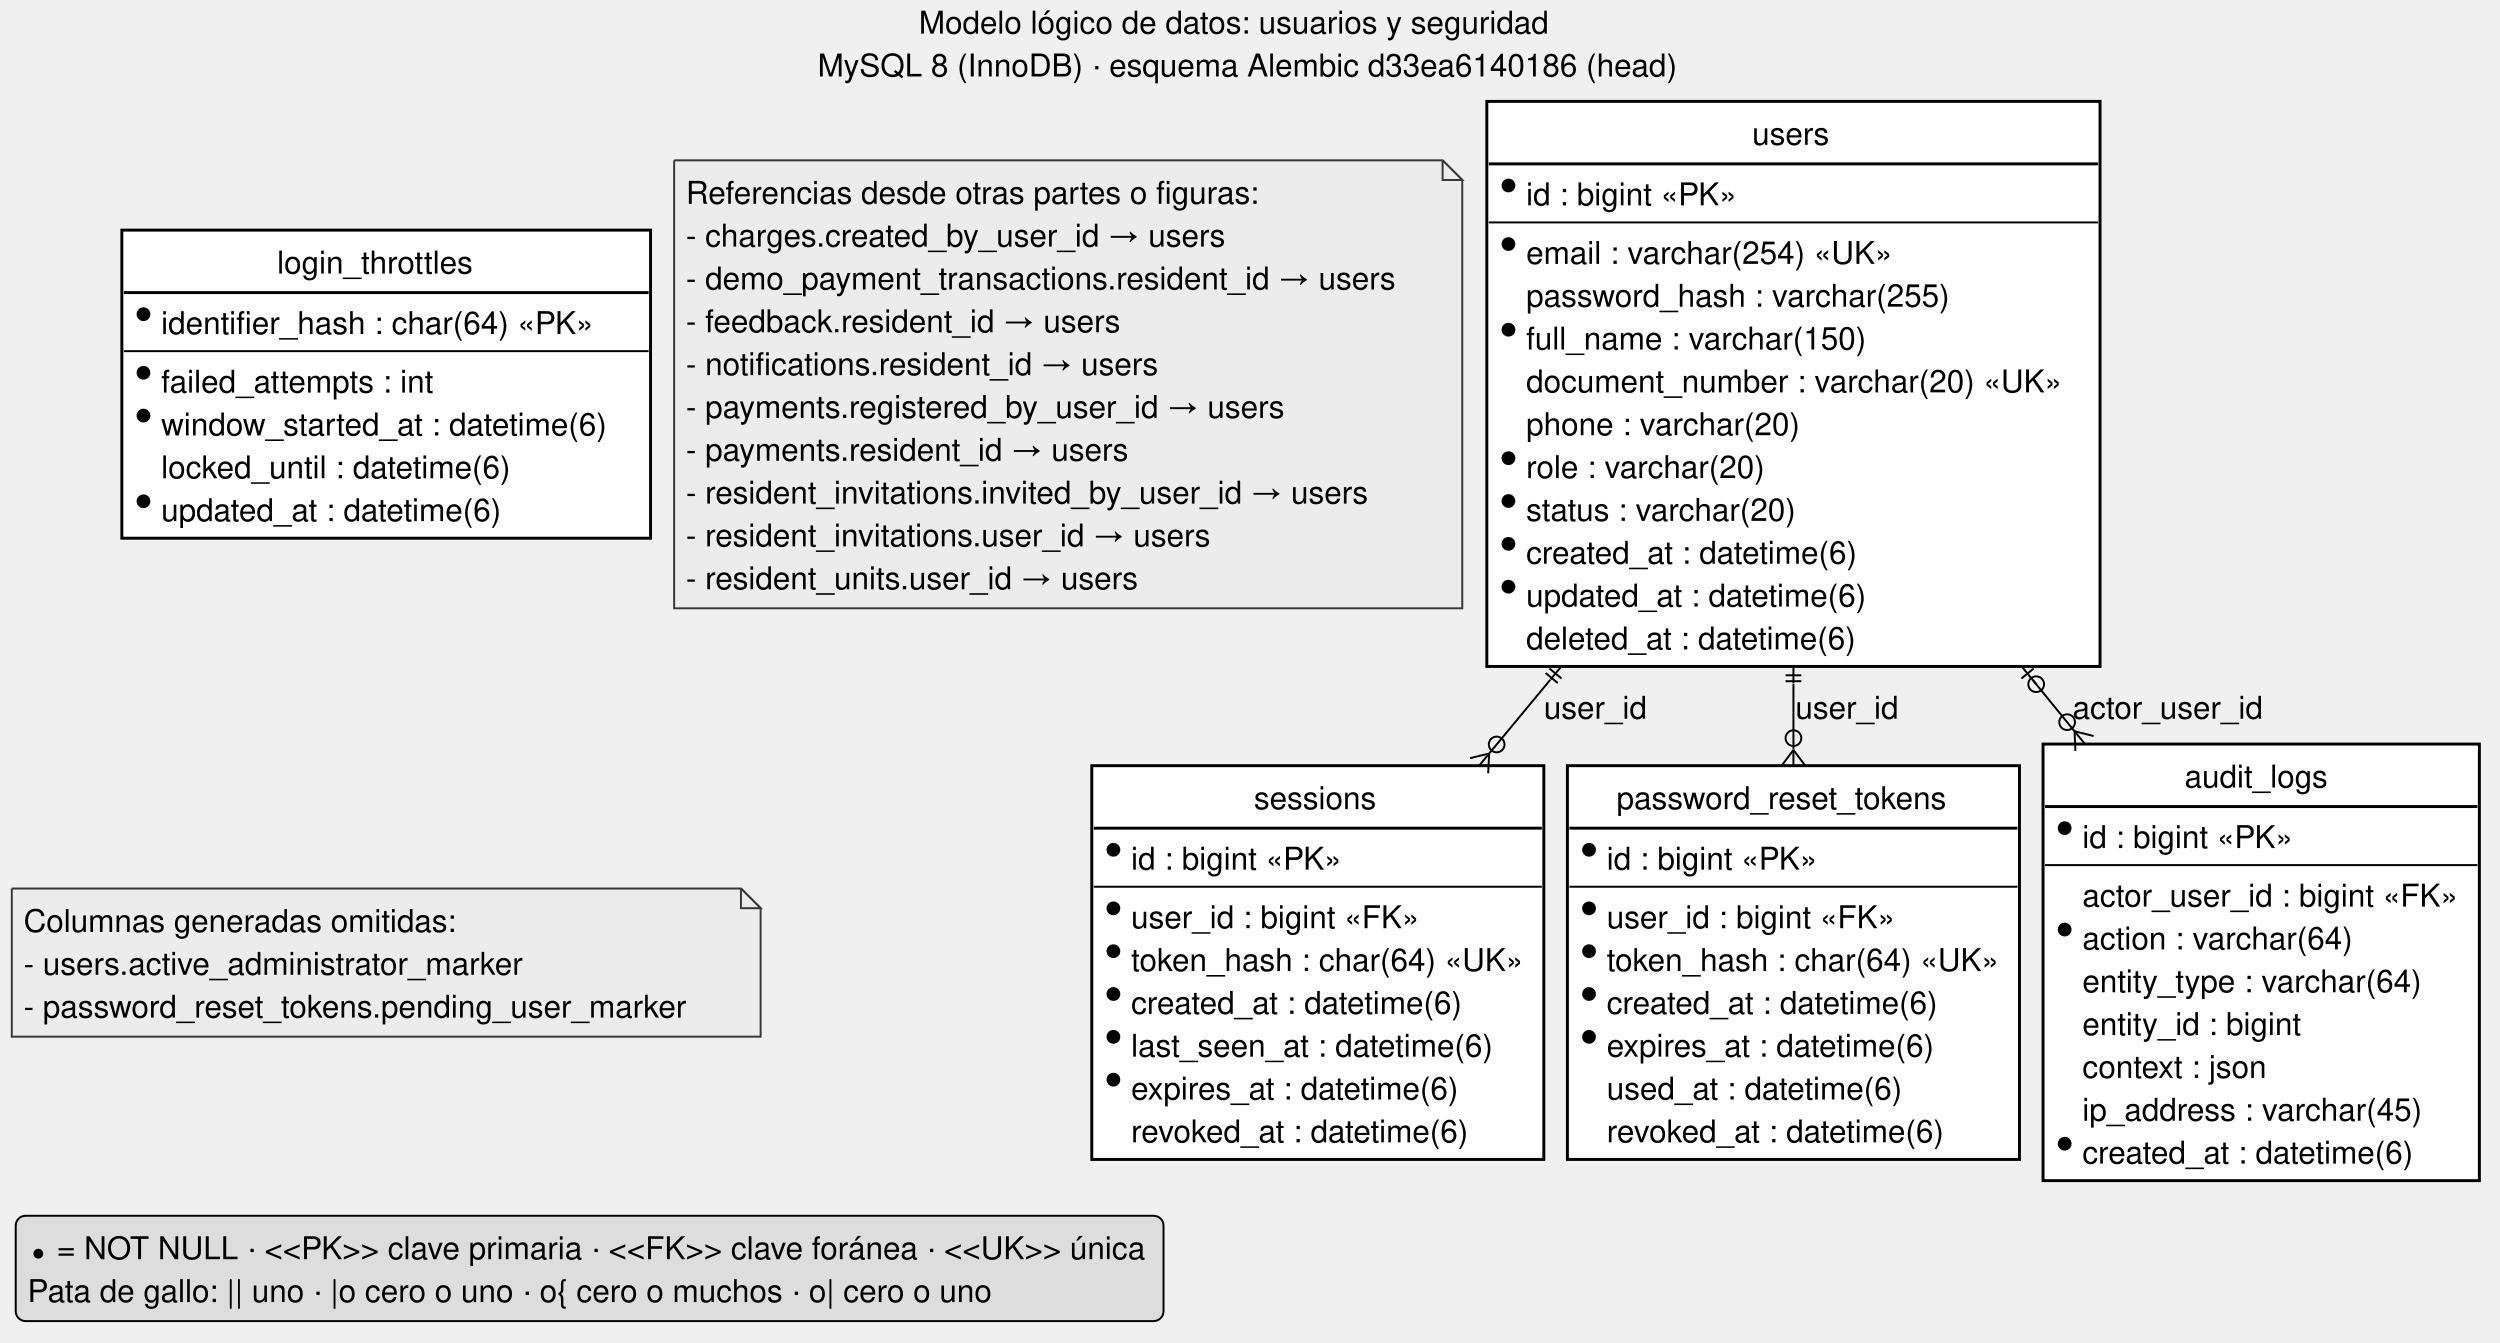
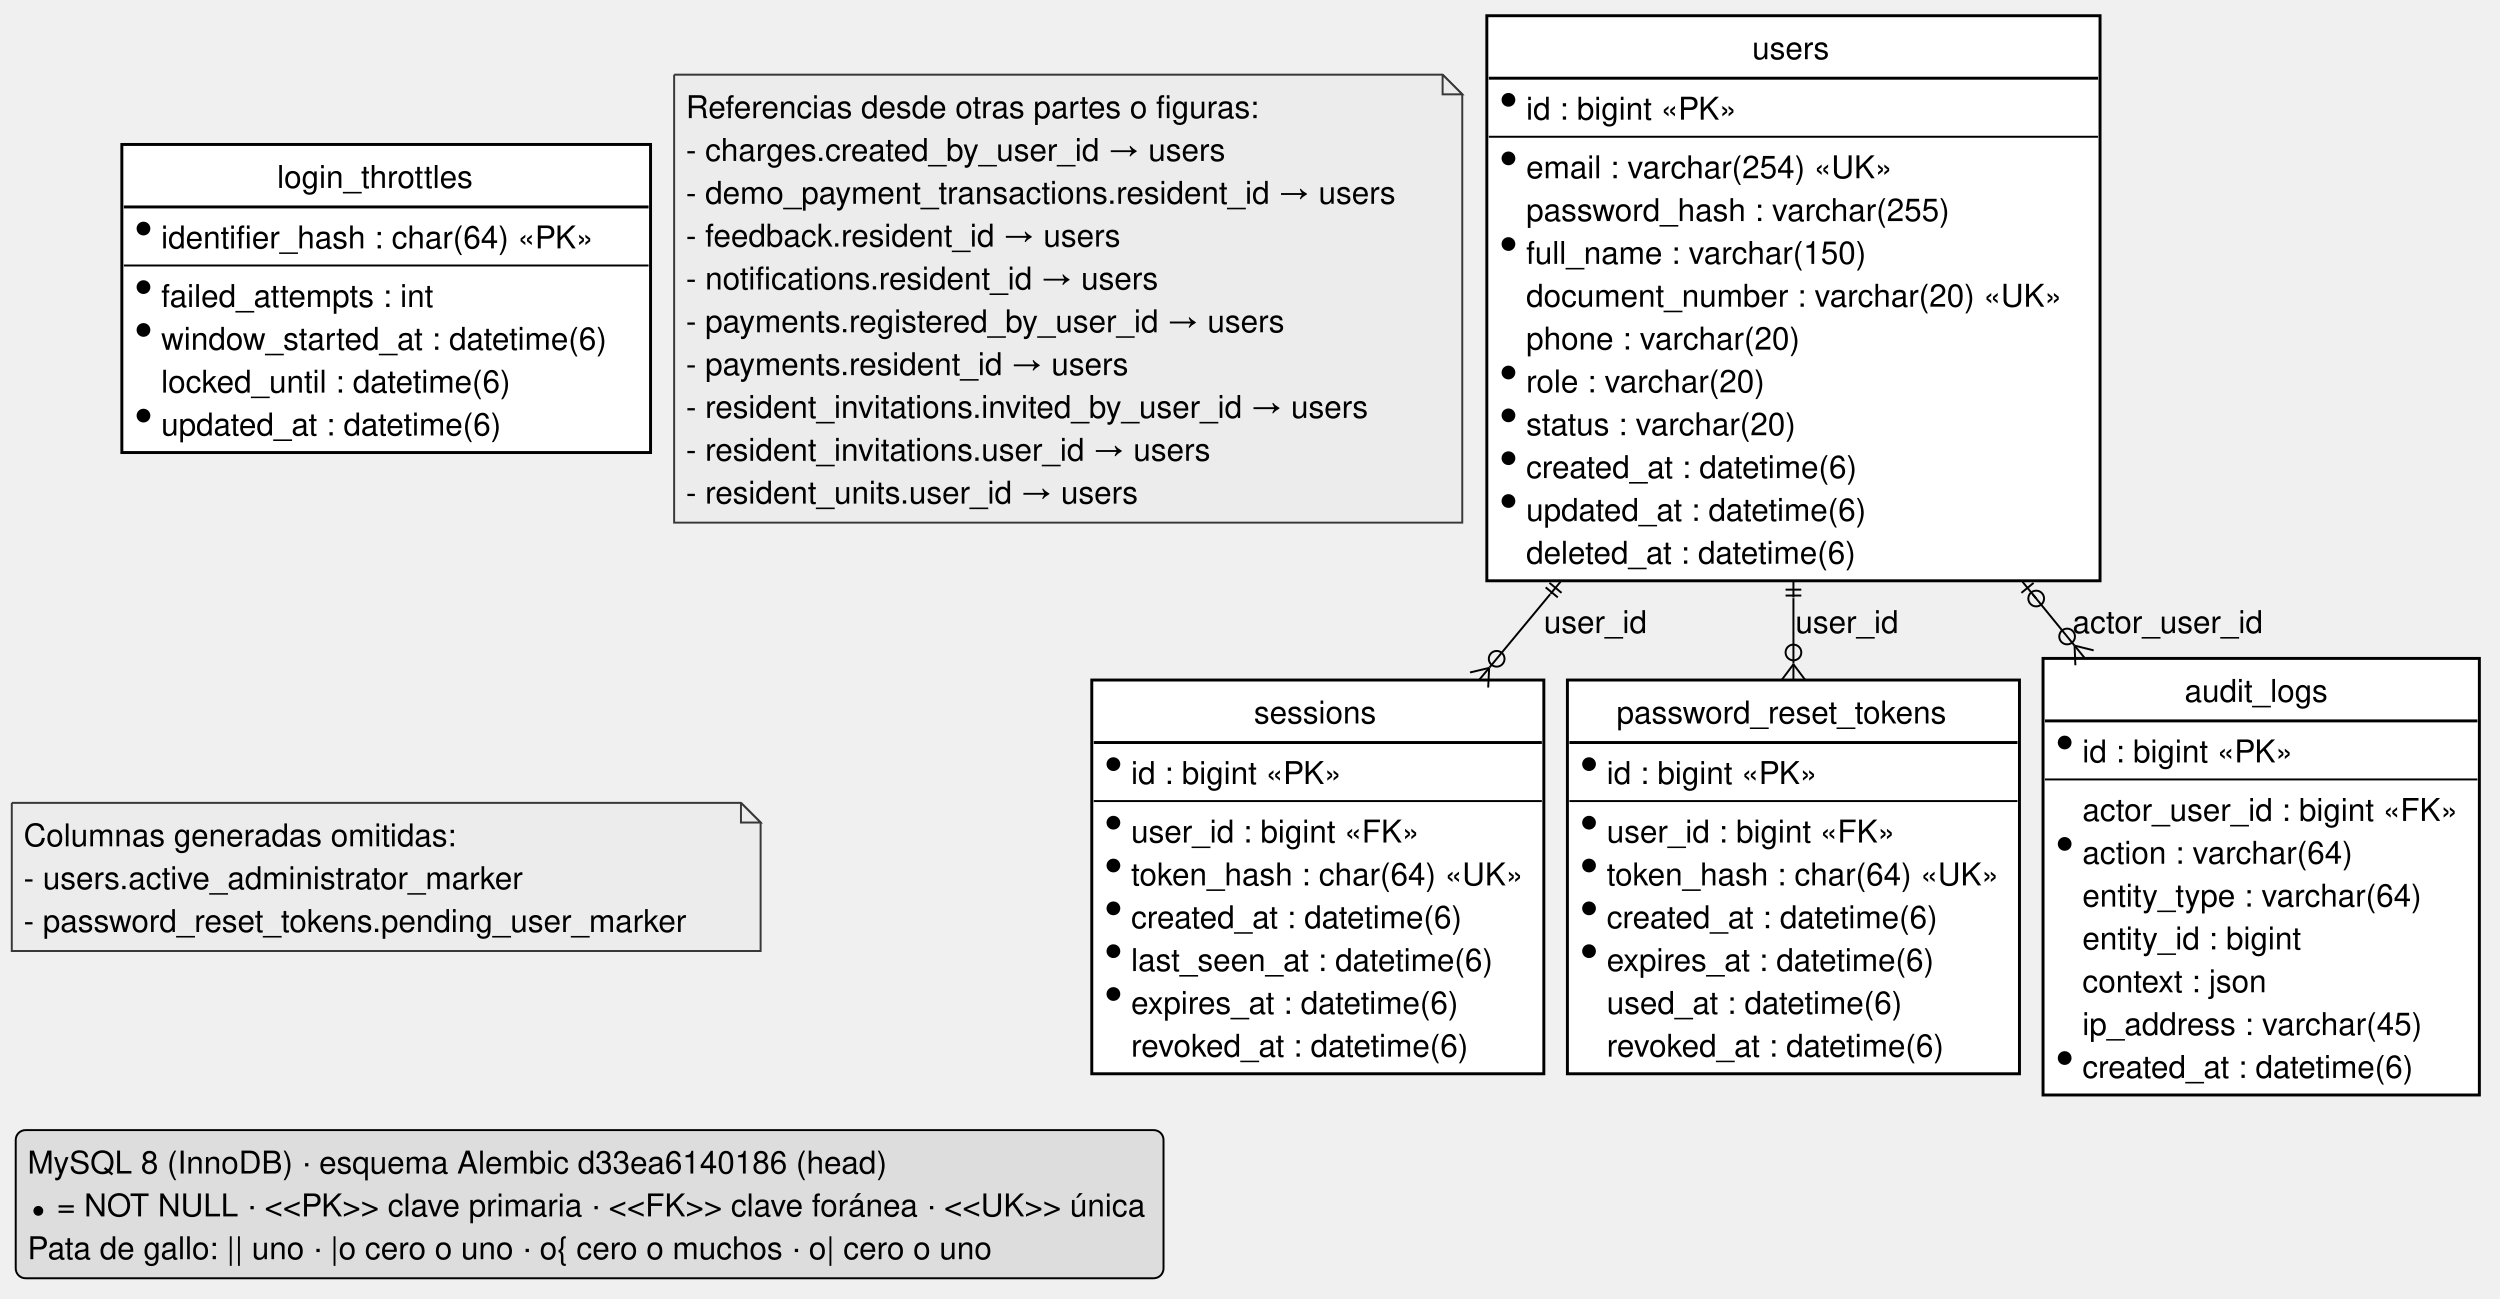
- <svg xmlns="http://www.w3.org/2000/svg" contentScriptType="application/ecmascript" contentStyleType="text/css" height="2134.375px" preserveAspectRatio="none" style="width:3975px;height:2134px;" version="1.1" viewBox="0 0 3975 2134" width="3975px" zoomAndPan="magnify">
+ <svg xmlns="http://www.w3.org/2000/svg" contentScriptType="application/ecmascript" contentStyleType="text/css" height="2065.625px" preserveAspectRatio="none" style="width:3975px;height:2065px;" version="1.1" viewBox="0 0 3975 2065" width="3975px" zoomAndPan="magnify">
  <defs />
  <g>
-     <text fill="#000000" font-family="Helvetica" font-size="50" lengthAdjust="spacingAndGlyphs" textLength="1078.125" x="1460.938" y="53.45">Modelo lógico de datos: usuarios y seguridad</text>
-     <text fill="#000000" font-family="Helvetica" font-size="50" lengthAdjust="spacingAndGlyphs" textLength="1400" x="1300" y="121.55">MySQL 8 (InnoDB) · esquema Alembic d33ea6140186 (head)</text>
-     <rect fill="#FFFFFF" height="898.452" id="users" style="stroke: #000000; stroke-width: 4.688;" width="975" x="2364.062" y="161.2" />
-     <text fill="#000000" font-family="Helvetica" font-size="50" lengthAdjust="spacingAndGlyphs" textLength="131.25" x="2785.938" y="230.275">users</text>
-     <line style="stroke: #000000; stroke-width: 4.688;" x1="2367.188" x2="3335.938" y1="260.55" y2="260.55" />
-     <ellipse cx="2398.438" cy="294.925" fill="#000000" rx="9.375" ry="9.375" style="stroke: #000000; stroke-width: 3.125;" />
-     <text fill="#000000" font-family="Helvetica" font-size="50" lengthAdjust="spacingAndGlyphs" textLength="343.75" x="2426.562" y="326.5">id : bigint «PK»</text>
-     <line style="stroke: #000000; stroke-width: 3.125;" x1="2367.188" x2="3335.938" y1="353.651" y2="353.651" />
+     <rect fill="#FFFFFF" height="898.452" id="users" style="stroke: #000000; stroke-width: 4.688;" width="975" x="2364.062" y="25" />
+     <text fill="#000000" font-family="Helvetica" font-size="50" lengthAdjust="spacingAndGlyphs" textLength="131.25" x="2785.938" y="94.075">users</text>
+     <line style="stroke: #000000; stroke-width: 4.688;" x1="2367.188" x2="3335.938" y1="124.35" y2="124.35" />
+     <ellipse cx="2398.438" cy="158.725" fill="#000000" rx="9.375" ry="9.375" style="stroke: #000000; stroke-width: 3.125;" />
+     <text fill="#000000" font-family="Helvetica" font-size="50" lengthAdjust="spacingAndGlyphs" textLength="343.75" x="2426.562" y="190.3">id : bigint «PK»</text>
+     <line style="stroke: #000000; stroke-width: 3.125;" x1="2367.188" x2="3335.938" y1="217.45" y2="217.45" />
+     <ellipse cx="2398.438" cy="251.825" fill="#000000" rx="9.375" ry="9.375" style="stroke: #000000; stroke-width: 3.125;" />
+     <text fill="#000000" font-family="Helvetica" font-size="50" lengthAdjust="spacingAndGlyphs" textLength="593.75" x="2426.562" y="283.4">email : varchar(254) «UK»</text>
+     <text fill="#000000" font-family="Helvetica" font-size="50" lengthAdjust="spacingAndGlyphs" textLength="706.25" x="2426.562" y="351.5">password_hash : varchar(255)</text>
    <ellipse cx="2398.438" cy="388.026" fill="#000000" rx="9.375" ry="9.375" style="stroke: #000000; stroke-width: 3.125;" />
-     <text fill="#000000" font-family="Helvetica" font-size="50" lengthAdjust="spacingAndGlyphs" textLength="593.75" x="2426.562" y="419.601">email : varchar(254) «UK»</text>
-     <text fill="#000000" font-family="Helvetica" font-size="50" lengthAdjust="spacingAndGlyphs" textLength="706.25" x="2426.562" y="487.701">password_hash : varchar(255)</text>
-     <ellipse cx="2398.438" cy="524.226" fill="#000000" rx="9.375" ry="9.375" style="stroke: #000000; stroke-width: 3.125;" />
-     <text fill="#000000" font-family="Helvetica" font-size="50" lengthAdjust="spacingAndGlyphs" textLength="565.625" x="2426.562" y="555.801">full_name : varchar(150)</text>
-     <text fill="#000000" font-family="Helvetica" font-size="50" lengthAdjust="spacingAndGlyphs" textLength="893.75" x="2426.562" y="623.901">document_number : varchar(20) «UK»</text>
-     <text fill="#000000" font-family="Helvetica" font-size="50" lengthAdjust="spacingAndGlyphs" textLength="459.375" x="2426.562" y="692.001">phone : varchar(20)</text>
+     <text fill="#000000" font-family="Helvetica" font-size="50" lengthAdjust="spacingAndGlyphs" textLength="565.625" x="2426.562" y="419.601">full_name : varchar(150)</text>
+     <text fill="#000000" font-family="Helvetica" font-size="50" lengthAdjust="spacingAndGlyphs" textLength="893.75" x="2426.562" y="487.701">document_number : varchar(20) «UK»</text>
+     <text fill="#000000" font-family="Helvetica" font-size="50" lengthAdjust="spacingAndGlyphs" textLength="459.375" x="2426.562" y="555.801">phone : varchar(20)</text>
+     <ellipse cx="2398.438" cy="592.326" fill="#000000" rx="9.375" ry="9.375" style="stroke: #000000; stroke-width: 3.125;" />
+     <text fill="#000000" font-family="Helvetica" font-size="50" lengthAdjust="spacingAndGlyphs" textLength="400" x="2426.562" y="623.901">role : varchar(20)</text>
+     <ellipse cx="2398.438" cy="660.426" fill="#000000" rx="9.375" ry="9.375" style="stroke: #000000; stroke-width: 3.125;" />
+     <text fill="#000000" font-family="Helvetica" font-size="50" lengthAdjust="spacingAndGlyphs" textLength="453.125" x="2426.562" y="692.001">status : varchar(20)</text>
    <ellipse cx="2398.438" cy="728.526" fill="#000000" rx="9.375" ry="9.375" style="stroke: #000000; stroke-width: 3.125;" />
-     <text fill="#000000" font-family="Helvetica" font-size="50" lengthAdjust="spacingAndGlyphs" textLength="400" x="2426.562" y="760.101">role : varchar(20)</text>
+     <text fill="#000000" font-family="Helvetica" font-size="50" lengthAdjust="spacingAndGlyphs" textLength="559.375" x="2426.562" y="760.101">created_at : datetime(6)</text>
    <ellipse cx="2398.438" cy="796.626" fill="#000000" rx="9.375" ry="9.375" style="stroke: #000000; stroke-width: 3.125;" />
-     <text fill="#000000" font-family="Helvetica" font-size="50" lengthAdjust="spacingAndGlyphs" textLength="453.125" x="2426.562" y="828.202">status : varchar(20)</text>
-     <ellipse cx="2398.438" cy="864.726" fill="#000000" rx="9.375" ry="9.375" style="stroke: #000000; stroke-width: 3.125;" />
-     <text fill="#000000" font-family="Helvetica" font-size="50" lengthAdjust="spacingAndGlyphs" textLength="559.375" x="2426.562" y="896.302">created_at : datetime(6)</text>
-     <ellipse cx="2398.438" cy="932.827" fill="#000000" rx="9.375" ry="9.375" style="stroke: #000000; stroke-width: 3.125;" />
-     <text fill="#000000" font-family="Helvetica" font-size="50" lengthAdjust="spacingAndGlyphs" textLength="578.125" x="2426.562" y="964.402">updated_at : datetime(6)</text>
-     <text fill="#000000" font-family="Helvetica" font-size="50" lengthAdjust="spacingAndGlyphs" textLength="556.25" x="2426.562" y="1032.502">deleted_at : datetime(6)</text>
-     <rect fill="#FFFFFF" height="626.051" id="sessions" style="stroke: #000000; stroke-width: 4.688;" width="718.75" x="1735.938" y="1217.45" />
-     <text fill="#000000" font-family="Helvetica" font-size="50" lengthAdjust="spacingAndGlyphs" textLength="203.125" x="1993.75" y="1286.525">sessions</text>
-     <line style="stroke: #000000; stroke-width: 4.688;" x1="1739.062" x2="2451.562" y1="1316.8" y2="1316.8" />
-     <ellipse cx="1770.312" cy="1351.175" fill="#000000" rx="9.375" ry="9.375" style="stroke: #000000; stroke-width: 3.125;" />
-     <text fill="#000000" font-family="Helvetica" font-size="50" lengthAdjust="spacingAndGlyphs" textLength="343.75" x="1798.438" y="1382.751">id : bigint «PK»</text>
-     <line style="stroke: #000000; stroke-width: 3.125;" x1="1739.062" x2="2451.562" y1="1409.9" y2="1409.9" />
+     <text fill="#000000" font-family="Helvetica" font-size="50" lengthAdjust="spacingAndGlyphs" textLength="578.125" x="2426.562" y="828.202">updated_at : datetime(6)</text>
+     <text fill="#000000" font-family="Helvetica" font-size="50" lengthAdjust="spacingAndGlyphs" textLength="556.25" x="2426.562" y="896.302">deleted_at : datetime(6)</text>
+     <rect fill="#FFFFFF" height="626.051" id="sessions" style="stroke: #000000; stroke-width: 4.688;" width="718.75" x="1735.938" y="1081.25" />
+     <text fill="#000000" font-family="Helvetica" font-size="50" lengthAdjust="spacingAndGlyphs" textLength="203.125" x="1993.75" y="1150.325">sessions</text>
+     <line style="stroke: #000000; stroke-width: 4.688;" x1="1739.062" x2="2451.562" y1="1180.6" y2="1180.6" />
+     <ellipse cx="1770.312" cy="1214.975" fill="#000000" rx="9.375" ry="9.375" style="stroke: #000000; stroke-width: 3.125;" />
+     <text fill="#000000" font-family="Helvetica" font-size="50" lengthAdjust="spacingAndGlyphs" textLength="343.75" x="1798.438" y="1246.55">id : bigint «PK»</text>
+     <line style="stroke: #000000; stroke-width: 3.125;" x1="1739.062" x2="2451.562" y1="1273.7" y2="1273.7" />
+     <ellipse cx="1770.312" cy="1308.075" fill="#000000" rx="9.375" ry="9.375" style="stroke: #000000; stroke-width: 3.125;" />
+     <text fill="#000000" font-family="Helvetica" font-size="50" lengthAdjust="spacingAndGlyphs" textLength="465.625" x="1798.438" y="1339.65">user_id : bigint «FK»</text>
+     <ellipse cx="1770.312" cy="1376.175" fill="#000000" rx="9.375" ry="9.375" style="stroke: #000000; stroke-width: 3.125;" />
+     <text fill="#000000" font-family="Helvetica" font-size="50" lengthAdjust="spacingAndGlyphs" textLength="637.5" x="1798.438" y="1407.751">token_hash : char(64) «UK»</text>
    <ellipse cx="1770.312" cy="1444.275" fill="#000000" rx="9.375" ry="9.375" style="stroke: #000000; stroke-width: 3.125;" />
-     <text fill="#000000" font-family="Helvetica" font-size="50" lengthAdjust="spacingAndGlyphs" textLength="465.625" x="1798.438" y="1475.851">user_id : bigint «FK»</text>
+     <text fill="#000000" font-family="Helvetica" font-size="50" lengthAdjust="spacingAndGlyphs" textLength="559.375" x="1798.438" y="1475.851">created_at : datetime(6)</text>
    <ellipse cx="1770.312" cy="1512.376" fill="#000000" rx="9.375" ry="9.375" style="stroke: #000000; stroke-width: 3.125;" />
-     <text fill="#000000" font-family="Helvetica" font-size="50" lengthAdjust="spacingAndGlyphs" textLength="637.5" x="1798.438" y="1543.951">token_hash : char(64) «UK»</text>
+     <text fill="#000000" font-family="Helvetica" font-size="50" lengthAdjust="spacingAndGlyphs" textLength="596.875" x="1798.438" y="1543.951">last_seen_at : datetime(6)</text>
    <ellipse cx="1770.312" cy="1580.476" fill="#000000" rx="9.375" ry="9.375" style="stroke: #000000; stroke-width: 3.125;" />
-     <text fill="#000000" font-family="Helvetica" font-size="50" lengthAdjust="spacingAndGlyphs" textLength="559.375" x="1798.438" y="1612.051">created_at : datetime(6)</text>
-     <ellipse cx="1770.312" cy="1648.576" fill="#000000" rx="9.375" ry="9.375" style="stroke: #000000; stroke-width: 3.125;" />
-     <text fill="#000000" font-family="Helvetica" font-size="50" lengthAdjust="spacingAndGlyphs" textLength="596.875" x="1798.438" y="1680.151">last_seen_at : datetime(6)</text>
-     <ellipse cx="1770.312" cy="1716.676" fill="#000000" rx="9.375" ry="9.375" style="stroke: #000000; stroke-width: 3.125;" />
-     <text fill="#000000" font-family="Helvetica" font-size="50" lengthAdjust="spacingAndGlyphs" textLength="550" x="1798.438" y="1748.251">expires_at : datetime(6)</text>
-     <text fill="#000000" font-family="Helvetica" font-size="50" lengthAdjust="spacingAndGlyphs" textLength="571.875" x="1798.438" y="1816.351">revoked_at : datetime(6)</text>
-     <rect fill="#FFFFFF" height="489.851" id="login_throttles" style="stroke: #000000; stroke-width: 4.688;" width="840.625" x="193.75" y="365.888" />
-     <text fill="#000000" font-family="Helvetica" font-size="50" lengthAdjust="spacingAndGlyphs" textLength="346.875" x="440.625" y="434.963">login_throttles</text>
-     <line style="stroke: #000000; stroke-width: 4.688;" x1="196.875" x2="1031.25" y1="465.238" y2="465.238" />
-     <ellipse cx="228.125" cy="499.613" fill="#000000" rx="9.375" ry="9.375" style="stroke: #000000; stroke-width: 3.125;" />
-     <text fill="#000000" font-family="Helvetica" font-size="50" lengthAdjust="spacingAndGlyphs" textLength="709.375" x="256.25" y="531.188">identifier_hash : char(64) «PK»</text>
-     <line style="stroke: #000000; stroke-width: 3.125;" x1="196.875" x2="1031.25" y1="558.338" y2="558.338" />
-     <ellipse cx="228.125" cy="592.713" fill="#000000" rx="9.375" ry="9.375" style="stroke: #000000; stroke-width: 3.125;" />
-     <text fill="#000000" font-family="Helvetica" font-size="50" lengthAdjust="spacingAndGlyphs" textLength="468.75" x="256.25" y="624.288">failed_attempts : int</text>
+     <text fill="#000000" font-family="Helvetica" font-size="50" lengthAdjust="spacingAndGlyphs" textLength="550" x="1798.438" y="1612.051">expires_at : datetime(6)</text>
+     <text fill="#000000" font-family="Helvetica" font-size="50" lengthAdjust="spacingAndGlyphs" textLength="571.875" x="1798.438" y="1680.151">revoked_at : datetime(6)</text>
+     <rect fill="#FFFFFF" height="489.851" id="login_throttles" style="stroke: #000000; stroke-width: 4.688;" width="840.625" x="193.75" y="229.688" />
+     <text fill="#000000" font-family="Helvetica" font-size="50" lengthAdjust="spacingAndGlyphs" textLength="346.875" x="440.625" y="298.763">login_throttles</text>
+     <line style="stroke: #000000; stroke-width: 4.688;" x1="196.875" x2="1031.25" y1="329.038" y2="329.038" />
+     <ellipse cx="228.125" cy="363.413" fill="#000000" rx="9.375" ry="9.375" style="stroke: #000000; stroke-width: 3.125;" />
+     <text fill="#000000" font-family="Helvetica" font-size="50" lengthAdjust="spacingAndGlyphs" textLength="709.375" x="256.25" y="394.988">identifier_hash : char(64) «PK»</text>
+     <line style="stroke: #000000; stroke-width: 3.125;" x1="196.875" x2="1031.25" y1="422.138" y2="422.138" />
+     <ellipse cx="228.125" cy="456.513" fill="#000000" rx="9.375" ry="9.375" style="stroke: #000000; stroke-width: 3.125;" />
+     <text fill="#000000" font-family="Helvetica" font-size="50" lengthAdjust="spacingAndGlyphs" textLength="468.75" x="256.25" y="488.088">failed_attempts : int</text>
+     <ellipse cx="228.125" cy="524.613" fill="#000000" rx="9.375" ry="9.375" style="stroke: #000000; stroke-width: 3.125;" />
+     <text fill="#000000" font-family="Helvetica" font-size="50" lengthAdjust="spacingAndGlyphs" textLength="759.375" x="256.25" y="556.188">window_started_at : datetime(6)</text>
+     <text fill="#000000" font-family="Helvetica" font-size="50" lengthAdjust="spacingAndGlyphs" textLength="593.75" x="256.25" y="624.288">locked_until : datetime(6)</text>
    <ellipse cx="228.125" cy="660.813" fill="#000000" rx="9.375" ry="9.375" style="stroke: #000000; stroke-width: 3.125;" />
-     <text fill="#000000" font-family="Helvetica" font-size="50" lengthAdjust="spacingAndGlyphs" textLength="759.375" x="256.25" y="692.388">window_started_at : datetime(6)</text>
-     <text fill="#000000" font-family="Helvetica" font-size="50" lengthAdjust="spacingAndGlyphs" textLength="593.75" x="256.25" y="760.488">locked_until : datetime(6)</text>
-     <ellipse cx="228.125" cy="797.014" fill="#000000" rx="9.375" ry="9.375" style="stroke: #000000; stroke-width: 3.125;" />
-     <text fill="#000000" font-family="Helvetica" font-size="50" lengthAdjust="spacingAndGlyphs" textLength="578.125" x="256.25" y="828.589">updated_at : datetime(6)</text>
-     <rect fill="#FFFFFF" height="626.051" id="password_reset_tokens" style="stroke: #000000; stroke-width: 4.688;" width="718.75" x="2492.188" y="1217.45" />
-     <text fill="#000000" font-family="Helvetica" font-size="50" lengthAdjust="spacingAndGlyphs" textLength="562.5" x="2570.312" y="1286.525">password_reset_tokens</text>
-     <line style="stroke: #000000; stroke-width: 4.688;" x1="2495.312" x2="3207.812" y1="1316.8" y2="1316.8" />
-     <ellipse cx="2526.562" cy="1351.175" fill="#000000" rx="9.375" ry="9.375" style="stroke: #000000; stroke-width: 3.125;" />
-     <text fill="#000000" font-family="Helvetica" font-size="50" lengthAdjust="spacingAndGlyphs" textLength="343.75" x="2554.688" y="1382.751">id : bigint «PK»</text>
-     <line style="stroke: #000000; stroke-width: 3.125;" x1="2495.312" x2="3207.812" y1="1409.9" y2="1409.9" />
+     <text fill="#000000" font-family="Helvetica" font-size="50" lengthAdjust="spacingAndGlyphs" textLength="578.125" x="256.25" y="692.388">updated_at : datetime(6)</text>
+     <rect fill="#FFFFFF" height="626.051" id="password_reset_tokens" style="stroke: #000000; stroke-width: 4.688;" width="718.75" x="2492.188" y="1081.25" />
+     <text fill="#000000" font-family="Helvetica" font-size="50" lengthAdjust="spacingAndGlyphs" textLength="562.5" x="2570.312" y="1150.325">password_reset_tokens</text>
+     <line style="stroke: #000000; stroke-width: 4.688;" x1="2495.312" x2="3207.812" y1="1180.6" y2="1180.6" />
+     <ellipse cx="2526.562" cy="1214.975" fill="#000000" rx="9.375" ry="9.375" style="stroke: #000000; stroke-width: 3.125;" />
+     <text fill="#000000" font-family="Helvetica" font-size="50" lengthAdjust="spacingAndGlyphs" textLength="343.75" x="2554.688" y="1246.55">id : bigint «PK»</text>
+     <line style="stroke: #000000; stroke-width: 3.125;" x1="2495.312" x2="3207.812" y1="1273.7" y2="1273.7" />
+     <ellipse cx="2526.562" cy="1308.075" fill="#000000" rx="9.375" ry="9.375" style="stroke: #000000; stroke-width: 3.125;" />
+     <text fill="#000000" font-family="Helvetica" font-size="50" lengthAdjust="spacingAndGlyphs" textLength="465.625" x="2554.688" y="1339.65">user_id : bigint «FK»</text>
+     <ellipse cx="2526.562" cy="1376.175" fill="#000000" rx="9.375" ry="9.375" style="stroke: #000000; stroke-width: 3.125;" />
+     <text fill="#000000" font-family="Helvetica" font-size="50" lengthAdjust="spacingAndGlyphs" textLength="637.5" x="2554.688" y="1407.751">token_hash : char(64) «UK»</text>
    <ellipse cx="2526.562" cy="1444.275" fill="#000000" rx="9.375" ry="9.375" style="stroke: #000000; stroke-width: 3.125;" />
-     <text fill="#000000" font-family="Helvetica" font-size="50" lengthAdjust="spacingAndGlyphs" textLength="465.625" x="2554.688" y="1475.851">user_id : bigint «FK»</text>
+     <text fill="#000000" font-family="Helvetica" font-size="50" lengthAdjust="spacingAndGlyphs" textLength="559.375" x="2554.688" y="1475.851">created_at : datetime(6)</text>
    <ellipse cx="2526.562" cy="1512.376" fill="#000000" rx="9.375" ry="9.375" style="stroke: #000000; stroke-width: 3.125;" />
-     <text fill="#000000" font-family="Helvetica" font-size="50" lengthAdjust="spacingAndGlyphs" textLength="637.5" x="2554.688" y="1543.951">token_hash : char(64) «UK»</text>
-     <ellipse cx="2526.562" cy="1580.476" fill="#000000" rx="9.375" ry="9.375" style="stroke: #000000; stroke-width: 3.125;" />
-     <text fill="#000000" font-family="Helvetica" font-size="50" lengthAdjust="spacingAndGlyphs" textLength="559.375" x="2554.688" y="1612.051">created_at : datetime(6)</text>
-     <ellipse cx="2526.562" cy="1648.576" fill="#000000" rx="9.375" ry="9.375" style="stroke: #000000; stroke-width: 3.125;" />
-     <text fill="#000000" font-family="Helvetica" font-size="50" lengthAdjust="spacingAndGlyphs" textLength="550" x="2554.688" y="1680.151">expires_at : datetime(6)</text>
-     <text fill="#000000" font-family="Helvetica" font-size="50" lengthAdjust="spacingAndGlyphs" textLength="493.75" x="2554.688" y="1748.251">used_at : datetime(6)</text>
-     <text fill="#000000" font-family="Helvetica" font-size="50" lengthAdjust="spacingAndGlyphs" textLength="571.875" x="2554.688" y="1816.351">revoked_at : datetime(6)</text>
-     <rect fill="#FFFFFF" height="694.151" id="audit_logs" style="stroke: #000000; stroke-width: 4.688;" width="693.75" x="3248.438" y="1183.075" />
-     <text fill="#000000" font-family="Helvetica" font-size="50" lengthAdjust="spacingAndGlyphs" textLength="243.75" x="3473.438" y="1252.15">audit_logs</text>
-     <line style="stroke: #000000; stroke-width: 4.688;" x1="3251.562" x2="3939.062" y1="1282.425" y2="1282.425" />
-     <ellipse cx="3282.812" cy="1316.8" fill="#000000" rx="9.375" ry="9.375" style="stroke: #000000; stroke-width: 3.125;" />
-     <text fill="#000000" font-family="Helvetica" font-size="50" lengthAdjust="spacingAndGlyphs" textLength="343.75" x="3310.938" y="1348.376">id : bigint «PK»</text>
-     <line style="stroke: #000000; stroke-width: 3.125;" x1="3251.562" x2="3939.062" y1="1375.525" y2="1375.525" />
-     <text fill="#000000" font-family="Helvetica" font-size="50" lengthAdjust="spacingAndGlyphs" textLength="612.5" x="3310.938" y="1441.476">actor_user_id : bigint «FK»</text>
-     <ellipse cx="3282.812" cy="1478.001" fill="#000000" rx="9.375" ry="9.375" style="stroke: #000000; stroke-width: 3.125;" />
-     <text fill="#000000" font-family="Helvetica" font-size="50" lengthAdjust="spacingAndGlyphs" textLength="453.125" x="3310.938" y="1509.576">action : varchar(64)</text>
-     <text fill="#000000" font-family="Helvetica" font-size="50" lengthAdjust="spacingAndGlyphs" textLength="565.625" x="3310.938" y="1577.676">entity_type : varchar(64)</text>
-     <text fill="#000000" font-family="Helvetica" font-size="50" lengthAdjust="spacingAndGlyphs" textLength="375" x="3310.938" y="1645.776">entity_id : bigint</text>
-     <text fill="#000000" font-family="Helvetica" font-size="50" lengthAdjust="spacingAndGlyphs" textLength="315.625" x="3310.938" y="1713.876">context : json</text>
-     <text fill="#000000" font-family="Helvetica" font-size="50" lengthAdjust="spacingAndGlyphs" textLength="562.5" x="3310.938" y="1781.976">ip_address : varchar(45)</text>
-     <ellipse cx="3282.812" cy="1818.501" fill="#000000" rx="9.375" ry="9.375" style="stroke: #000000; stroke-width: 3.125;" />
-     <text fill="#000000" font-family="Helvetica" font-size="50" lengthAdjust="spacingAndGlyphs" textLength="559.375" x="3310.938" y="1850.076">created_at : datetime(6)</text>
-     <path d="M1071.875,254.95 L1071.875,967.202 L2325,967.202 L2325,286.2 L2293.75,254.95 L1071.875,254.95 " fill="#ECECEC" style="stroke: #383838; stroke-width: 3.125;" />
-     <path d="M2293.75,254.95 L2293.75,286.2 L2325,286.2 L2293.75,254.95 " fill="#ECECEC" style="stroke: #383838; stroke-width: 3.125;" />
-     <text fill="#000000" font-family="Helvetica" font-size="50" lengthAdjust="spacingAndGlyphs" textLength="975" x="1090.625" y="324.025">Referencias desde otras partes o figuras:</text>
-     <text fill="#000000" font-family="Helvetica" font-size="50" lengthAdjust="spacingAndGlyphs" textLength="881.25" x="1090.625" y="392.125">- charges.created_by_user_id → users</text>
-     <text fill="#000000" font-family="Helvetica" font-size="50" lengthAdjust="spacingAndGlyphs" textLength="1187.5" x="1090.625" y="460.226">- demo_payment_transactions.resident_id → users</text>
-     <text fill="#000000" font-family="Helvetica" font-size="50" lengthAdjust="spacingAndGlyphs" textLength="718.75" x="1090.625" y="528.326">- feedback.resident_id → users</text>
-     <text fill="#000000" font-family="Helvetica" font-size="50" lengthAdjust="spacingAndGlyphs" textLength="796.875" x="1090.625" y="596.426">- notifications.resident_id → users</text>
-     <text fill="#000000" font-family="Helvetica" font-size="50" lengthAdjust="spacingAndGlyphs" textLength="990.625" x="1090.625" y="664.526">- payments.registered_by_user_id → users</text>
-     <text fill="#000000" font-family="Helvetica" font-size="50" lengthAdjust="spacingAndGlyphs" textLength="734.375" x="1090.625" y="732.626">- payments.resident_id → users</text>
-     <text fill="#000000" font-family="Helvetica" font-size="50" lengthAdjust="spacingAndGlyphs" textLength="1134.375" x="1090.625" y="800.726">- resident_invitations.invited_by_user_id → users</text>
-     <text fill="#000000" font-family="Helvetica" font-size="50" lengthAdjust="spacingAndGlyphs" textLength="875" x="1090.625" y="868.827">- resident_invitations.user_id → users</text>
-     <text fill="#000000" font-family="Helvetica" font-size="50" lengthAdjust="spacingAndGlyphs" textLength="746.875" x="1090.625" y="936.927">- resident_units.user_id → users</text>
-     <path d="M18.75,1412.763 L18.75,1648.313 L1209.375,1648.313 L1209.375,1444.013 L1178.125,1412.763 L18.75,1412.763 " fill="#ECECEC" style="stroke: #383838; stroke-width: 3.125;" />
-     <path d="M1178.125,1412.763 L1178.125,1444.013 L1209.375,1444.013 L1178.125,1412.763 " fill="#ECECEC" style="stroke: #383838; stroke-width: 3.125;" />
-     <text fill="#000000" font-family="Helvetica" font-size="50" lengthAdjust="spacingAndGlyphs" textLength="734.375" x="37.5" y="1481.838">Columnas generadas omitidas:</text>
-     <text fill="#000000" font-family="Helvetica" font-size="50" lengthAdjust="spacingAndGlyphs" textLength="856.25" x="37.5" y="1549.938">- users.active_administrator_marker</text>
-     <text fill="#000000" font-family="Helvetica" font-size="50" lengthAdjust="spacingAndGlyphs" textLength="1125" x="37.5" y="1618.038">- password_reset_tokens.pending_user_marker</text>
-     <path d="M3232.125,1081.232 C3254.406,1108.575 3276.625,1135.857 3298.5,1162.7 " fill="none" id="users-audit_logs" style="stroke: #000000; stroke-width: 3.125;" />
-     <line style="stroke: #000000; stroke-width: 3.125;" x1="3298.573" x2="3328.905" y1="1162.765" y2="1170.286" />
-     <line style="stroke: #000000; stroke-width: 3.125;" x1="3298.573" x2="3299.845" y1="1162.765" y2="1193.989" />
-     <line style="stroke: #000000; stroke-width: 3.125;" x1="3298.573" x2="3314.375" y1="1162.765" y2="1182.138" />
-     <ellipse cx="3286.722" cy="1148.235" fill="none" rx="12.5" ry="12.5" style="stroke: #000000; stroke-width: 3.125;" />
-     <line style="stroke: #000000; stroke-width: 3.125;" x1="3237.54" x2="3215.812" y1="1087.869" y2="1061.232" />
-     <ellipse cx="3237.54" cy="1087.869" fill="none" rx="12.5" ry="12.5" style="stroke: #000000; stroke-width: 3.125;" />
-     <line style="stroke: #000000; stroke-width: 3.125;" x1="3214.027" x2="3233.4" y1="1078.819" y2="1063.017" />
-     <text fill="#000000" font-family="Helvetica" font-size="50" lengthAdjust="spacingAndGlyphs" textLength="318.75" x="3295.312" y="1142.775">actor_user_id</text>
-     <path d="M2851.562,1087.232 C2851.562,1122.419 2851.562,1157.45 2851.562,1191.544 " fill="none" id="users-password_reset_tokens" style="stroke: #000000; stroke-width: 3.125;" />
-     <line style="stroke: #000000; stroke-width: 3.125;" x1="2851.562" x2="2870.312" y1="1192.388" y2="1217.388" />
-     <line style="stroke: #000000; stroke-width: 3.125;" x1="2851.562" x2="2832.812" y1="1192.388" y2="1217.388" />
-     <line style="stroke: #000000; stroke-width: 3.125;" x1="2851.562" x2="2851.562" y1="1192.388" y2="1217.388" />
-     <ellipse cx="2851.562" cy="1173.638" fill="none" rx="12.5" ry="12.5" style="stroke: #000000; stroke-width: 3.125;" />
-     <line style="stroke: #000000; stroke-width: 3.125;" x1="2839.062" x2="2864.062" y1="1073.732" y2="1073.732" />
-     <line style="stroke: #000000; stroke-width: 3.125;" x1="2839.062" x2="2864.062" y1="1083.107" y2="1083.107" />
-     <line style="stroke: #000000; stroke-width: 3.125;" x1="2851.562" x2="2851.562" y1="1086.232" y2="1061.232" />
-     <text fill="#000000" font-family="Helvetica" font-size="50" lengthAdjust="spacingAndGlyphs" textLength="171.875" x="2854.688" y="1142.775">user_id</text>
-     <path d="M2464.781,1081.044 C2432.156,1120.388 2399.594,1159.669 2368.125,1197.638 " fill="none" id="users-sessions" style="stroke: #000000; stroke-width: 3.125;" />
-     <line style="stroke: #000000; stroke-width: 3.125;" x1="2367.733" x2="2366.218" y1="1198.139" y2="1229.352" />
-     <line style="stroke: #000000; stroke-width: 3.125;" x1="2367.733" x2="2337.344" y1="1198.139" y2="1205.424" />
-     <line style="stroke: #000000; stroke-width: 3.125;" x1="2367.733" x2="2351.781" y1="1198.139" y2="1217.388" />
-     <ellipse cx="2379.697" cy="1183.701" fill="none" rx="12.5" ry="12.5" style="stroke: #000000; stroke-width: 3.125;" />
-     <line style="stroke: #000000; stroke-width: 3.125;" x1="2463.587" x2="2482.84" y1="1062.884" y2="1078.832" />
-     <line style="stroke: #000000; stroke-width: 3.125;" x1="2457.607" x2="2476.86" y1="1070.104" y2="1086.052" />
-     <line style="stroke: #000000; stroke-width: 3.125;" x1="2465.24" x2="2481.188" y1="1080.485" y2="1061.232" />
-     <text fill="#000000" font-family="Helvetica" font-size="50" lengthAdjust="spacingAndGlyphs" textLength="171.875" x="2454.688" y="1142.775">user_id</text>
-     <rect fill="#DDDDDD" height="167.45" rx="15.625" ry="15.625" style="stroke: #000000; stroke-width: 3.125;" width="1825" x="25" y="1933.075" />
-     <ellipse cx="60.938" cy="1993.363" fill="#000000" rx="7.812" ry="7.812" style="stroke: #000000; stroke-width: 0.0;" />
-     <text fill="#000000" font-family="Helvetica" font-size="50" lengthAdjust="spacingAndGlyphs" textLength="1740.625" x="90.625" y="2002.15">= NOT NULL · &lt;&lt;PK&gt;&gt; clave primaria · &lt;&lt;FK&gt;&gt; clave foránea · &lt;&lt;UK&gt;&gt; única</text>
-     <text fill="#000000" font-family="Helvetica" font-size="50" lengthAdjust="spacingAndGlyphs" textLength="1678.125" x="43.75" y="2070.251">Pata de gallo: || uno · |o cero o uno · o{ cero o muchos · o| cero o uno</text>
+     <text fill="#000000" font-family="Helvetica" font-size="50" lengthAdjust="spacingAndGlyphs" textLength="550" x="2554.688" y="1543.951">expires_at : datetime(6)</text>
+     <text fill="#000000" font-family="Helvetica" font-size="50" lengthAdjust="spacingAndGlyphs" textLength="493.75" x="2554.688" y="1612.051">used_at : datetime(6)</text>
+     <text fill="#000000" font-family="Helvetica" font-size="50" lengthAdjust="spacingAndGlyphs" textLength="571.875" x="2554.688" y="1680.151">revoked_at : datetime(6)</text>
+     <rect fill="#FFFFFF" height="694.151" id="audit_logs" style="stroke: #000000; stroke-width: 4.688;" width="693.75" x="3248.438" y="1046.875" />
+     <text fill="#000000" font-family="Helvetica" font-size="50" lengthAdjust="spacingAndGlyphs" textLength="243.75" x="3473.438" y="1115.95">audit_logs</text>
+     <line style="stroke: #000000; stroke-width: 4.688;" x1="3251.562" x2="3939.062" y1="1146.225" y2="1146.225" />
+     <ellipse cx="3282.812" cy="1180.6" fill="#000000" rx="9.375" ry="9.375" style="stroke: #000000; stroke-width: 3.125;" />
+     <text fill="#000000" font-family="Helvetica" font-size="50" lengthAdjust="spacingAndGlyphs" textLength="343.75" x="3310.938" y="1212.175">id : bigint «PK»</text>
+     <line style="stroke: #000000; stroke-width: 3.125;" x1="3251.562" x2="3939.062" y1="1239.325" y2="1239.325" />
+     <text fill="#000000" font-family="Helvetica" font-size="50" lengthAdjust="spacingAndGlyphs" textLength="612.5" x="3310.938" y="1305.275">actor_user_id : bigint «FK»</text>
+     <ellipse cx="3282.812" cy="1341.8" fill="#000000" rx="9.375" ry="9.375" style="stroke: #000000; stroke-width: 3.125;" />
+     <text fill="#000000" font-family="Helvetica" font-size="50" lengthAdjust="spacingAndGlyphs" textLength="453.125" x="3310.938" y="1373.376">action : varchar(64)</text>
+     <text fill="#000000" font-family="Helvetica" font-size="50" lengthAdjust="spacingAndGlyphs" textLength="565.625" x="3310.938" y="1441.476">entity_type : varchar(64)</text>
+     <text fill="#000000" font-family="Helvetica" font-size="50" lengthAdjust="spacingAndGlyphs" textLength="375" x="3310.938" y="1509.576">entity_id : bigint</text>
+     <text fill="#000000" font-family="Helvetica" font-size="50" lengthAdjust="spacingAndGlyphs" textLength="315.625" x="3310.938" y="1577.676">context : json</text>
+     <text fill="#000000" font-family="Helvetica" font-size="50" lengthAdjust="spacingAndGlyphs" textLength="562.5" x="3310.938" y="1645.776">ip_address : varchar(45)</text>
+     <ellipse cx="3282.812" cy="1682.301" fill="#000000" rx="9.375" ry="9.375" style="stroke: #000000; stroke-width: 3.125;" />
+     <text fill="#000000" font-family="Helvetica" font-size="50" lengthAdjust="spacingAndGlyphs" textLength="559.375" x="3310.938" y="1713.876">created_at : datetime(6)</text>
+     <path d="M1071.875,118.75 L1071.875,831.001 L2325,831.001 L2325,150 L2293.75,118.75 L1071.875,118.75 " fill="#ECECEC" style="stroke: #383838; stroke-width: 3.125;" />
+     <path d="M2293.75,118.75 L2293.75,150 L2325,150 L2293.75,118.75 " fill="#ECECEC" style="stroke: #383838; stroke-width: 3.125;" />
+     <text fill="#000000" font-family="Helvetica" font-size="50" lengthAdjust="spacingAndGlyphs" textLength="975" x="1090.625" y="187.825">Referencias desde otras partes o figuras:</text>
+     <text fill="#000000" font-family="Helvetica" font-size="50" lengthAdjust="spacingAndGlyphs" textLength="881.25" x="1090.625" y="255.925">- charges.created_by_user_id → users</text>
+     <text fill="#000000" font-family="Helvetica" font-size="50" lengthAdjust="spacingAndGlyphs" textLength="1187.5" x="1090.625" y="324.025">- demo_payment_transactions.resident_id → users</text>
+     <text fill="#000000" font-family="Helvetica" font-size="50" lengthAdjust="spacingAndGlyphs" textLength="718.75" x="1090.625" y="392.125">- feedback.resident_id → users</text>
+     <text fill="#000000" font-family="Helvetica" font-size="50" lengthAdjust="spacingAndGlyphs" textLength="796.875" x="1090.625" y="460.226">- notifications.resident_id → users</text>
+     <text fill="#000000" font-family="Helvetica" font-size="50" lengthAdjust="spacingAndGlyphs" textLength="990.625" x="1090.625" y="528.326">- payments.registered_by_user_id → users</text>
+     <text fill="#000000" font-family="Helvetica" font-size="50" lengthAdjust="spacingAndGlyphs" textLength="734.375" x="1090.625" y="596.426">- payments.resident_id → users</text>
+     <text fill="#000000" font-family="Helvetica" font-size="50" lengthAdjust="spacingAndGlyphs" textLength="1134.375" x="1090.625" y="664.526">- resident_invitations.invited_by_user_id → users</text>
+     <text fill="#000000" font-family="Helvetica" font-size="50" lengthAdjust="spacingAndGlyphs" textLength="875" x="1090.625" y="732.626">- resident_invitations.user_id → users</text>
+     <text fill="#000000" font-family="Helvetica" font-size="50" lengthAdjust="spacingAndGlyphs" textLength="746.875" x="1090.625" y="800.726">- resident_units.user_id → users</text>
+     <path d="M18.75,1276.562 L18.75,1512.113 L1209.375,1512.113 L1209.375,1307.812 L1178.125,1276.562 L18.75,1276.562 " fill="#ECECEC" style="stroke: #383838; stroke-width: 3.125;" />
+     <path d="M1178.125,1276.562 L1178.125,1307.812 L1209.375,1307.812 L1178.125,1276.562 " fill="#ECECEC" style="stroke: #383838; stroke-width: 3.125;" />
+     <text fill="#000000" font-family="Helvetica" font-size="50" lengthAdjust="spacingAndGlyphs" textLength="734.375" x="37.5" y="1345.638">Columnas generadas omitidas:</text>
+     <text fill="#000000" font-family="Helvetica" font-size="50" lengthAdjust="spacingAndGlyphs" textLength="856.25" x="37.5" y="1413.738">- users.active_administrator_marker</text>
+     <text fill="#000000" font-family="Helvetica" font-size="50" lengthAdjust="spacingAndGlyphs" textLength="1125" x="37.5" y="1481.838">- password_reset_tokens.pending_user_marker</text>
+     <path d="M3232.125,945.031 C3254.406,972.375 3276.625,999.656 3298.5,1026.5 " fill="none" id="users-audit_logs" style="stroke: #000000; stroke-width: 3.125;" />
+     <line style="stroke: #000000; stroke-width: 3.125;" x1="3298.573" x2="3328.905" y1="1026.565" y2="1034.086" />
+     <line style="stroke: #000000; stroke-width: 3.125;" x1="3298.573" x2="3299.845" y1="1026.565" y2="1057.789" />
+     <line style="stroke: #000000; stroke-width: 3.125;" x1="3298.573" x2="3314.375" y1="1026.565" y2="1045.938" />
+     <ellipse cx="3286.722" cy="1012.035" fill="none" rx="12.5" ry="12.5" style="stroke: #000000; stroke-width: 3.125;" />
+     <line style="stroke: #000000; stroke-width: 3.125;" x1="3237.54" x2="3215.812" y1="951.669" y2="925.031" />
+     <ellipse cx="3237.54" cy="951.669" fill="none" rx="12.5" ry="12.5" style="stroke: #000000; stroke-width: 3.125;" />
+     <line style="stroke: #000000; stroke-width: 3.125;" x1="3214.027" x2="3233.4" y1="942.619" y2="926.817" />
+     <text fill="#000000" font-family="Helvetica" font-size="50" lengthAdjust="spacingAndGlyphs" textLength="318.75" x="3295.312" y="1006.575">actor_user_id</text>
+     <path d="M2851.562,951.031 C2851.562,986.219 2851.562,1021.25 2851.562,1055.344 " fill="none" id="users-password_reset_tokens" style="stroke: #000000; stroke-width: 3.125;" />
+     <line style="stroke: #000000; stroke-width: 3.125;" x1="2851.562" x2="2870.312" y1="1056.188" y2="1081.188" />
+     <line style="stroke: #000000; stroke-width: 3.125;" x1="2851.562" x2="2832.812" y1="1056.188" y2="1081.188" />
+     <line style="stroke: #000000; stroke-width: 3.125;" x1="2851.562" x2="2851.562" y1="1056.188" y2="1081.188" />
+     <ellipse cx="2851.562" cy="1037.438" fill="none" rx="12.5" ry="12.5" style="stroke: #000000; stroke-width: 3.125;" />
+     <line style="stroke: #000000; stroke-width: 3.125;" x1="2839.062" x2="2864.062" y1="937.531" y2="937.531" />
+     <line style="stroke: #000000; stroke-width: 3.125;" x1="2839.062" x2="2864.062" y1="946.906" y2="946.906" />
+     <line style="stroke: #000000; stroke-width: 3.125;" x1="2851.562" x2="2851.562" y1="950.031" y2="925.031" />
+     <text fill="#000000" font-family="Helvetica" font-size="50" lengthAdjust="spacingAndGlyphs" textLength="171.875" x="2854.688" y="1006.575">user_id</text>
+     <path d="M2464.781,944.844 C2432.156,984.188 2399.594,1023.469 2368.125,1061.438 " fill="none" id="users-sessions" style="stroke: #000000; stroke-width: 3.125;" />
+     <line style="stroke: #000000; stroke-width: 3.125;" x1="2367.733" x2="2366.218" y1="1061.938" y2="1093.151" />
+     <line style="stroke: #000000; stroke-width: 3.125;" x1="2367.733" x2="2337.344" y1="1061.938" y2="1069.224" />
+     <line style="stroke: #000000; stroke-width: 3.125;" x1="2367.733" x2="2351.781" y1="1061.938" y2="1081.188" />
+     <ellipse cx="2379.697" cy="1047.501" fill="none" rx="12.5" ry="12.5" style="stroke: #000000; stroke-width: 3.125;" />
+     <line style="stroke: #000000; stroke-width: 3.125;" x1="2463.587" x2="2482.84" y1="926.684" y2="942.631" />
+     <line style="stroke: #000000; stroke-width: 3.125;" x1="2457.607" x2="2476.86" y1="933.904" y2="949.851" />
+     <line style="stroke: #000000; stroke-width: 3.125;" x1="2465.24" x2="2481.188" y1="944.284" y2="925.031" />
+     <text fill="#000000" font-family="Helvetica" font-size="50" lengthAdjust="spacingAndGlyphs" textLength="171.875" x="2454.688" y="1006.575">user_id</text>
+     <rect fill="#DDDDDD" height="235.55" rx="15.625" ry="15.625" style="stroke: #000000; stroke-width: 3.125;" width="1825" x="25" y="1796.875" />
+     <text fill="#000000" font-family="Helvetica" font-size="50" lengthAdjust="spacingAndGlyphs" textLength="1400" x="43.75" y="1865.95">MySQL 8 (InnoDB) · esquema Alembic d33ea6140186 (head)</text>
+     <ellipse cx="60.938" cy="1925.263" fill="#000000" rx="7.812" ry="7.812" style="stroke: #000000; stroke-width: 0.0;" />
+     <text fill="#000000" font-family="Helvetica" font-size="50" lengthAdjust="spacingAndGlyphs" textLength="1740.625" x="90.625" y="1934.05">= NOT NULL · &lt;&lt;PK&gt;&gt; clave primaria · &lt;&lt;FK&gt;&gt; clave foránea · &lt;&lt;UK&gt;&gt; única</text>
+     <text fill="#000000" font-family="Helvetica" font-size="50" lengthAdjust="spacingAndGlyphs" textLength="1678.125" x="43.75" y="2002.15">Pata de gallo: || uno · |o cero o uno · o{ cero o muchos · o| cero o uno</text>
  </g>
</svg>
